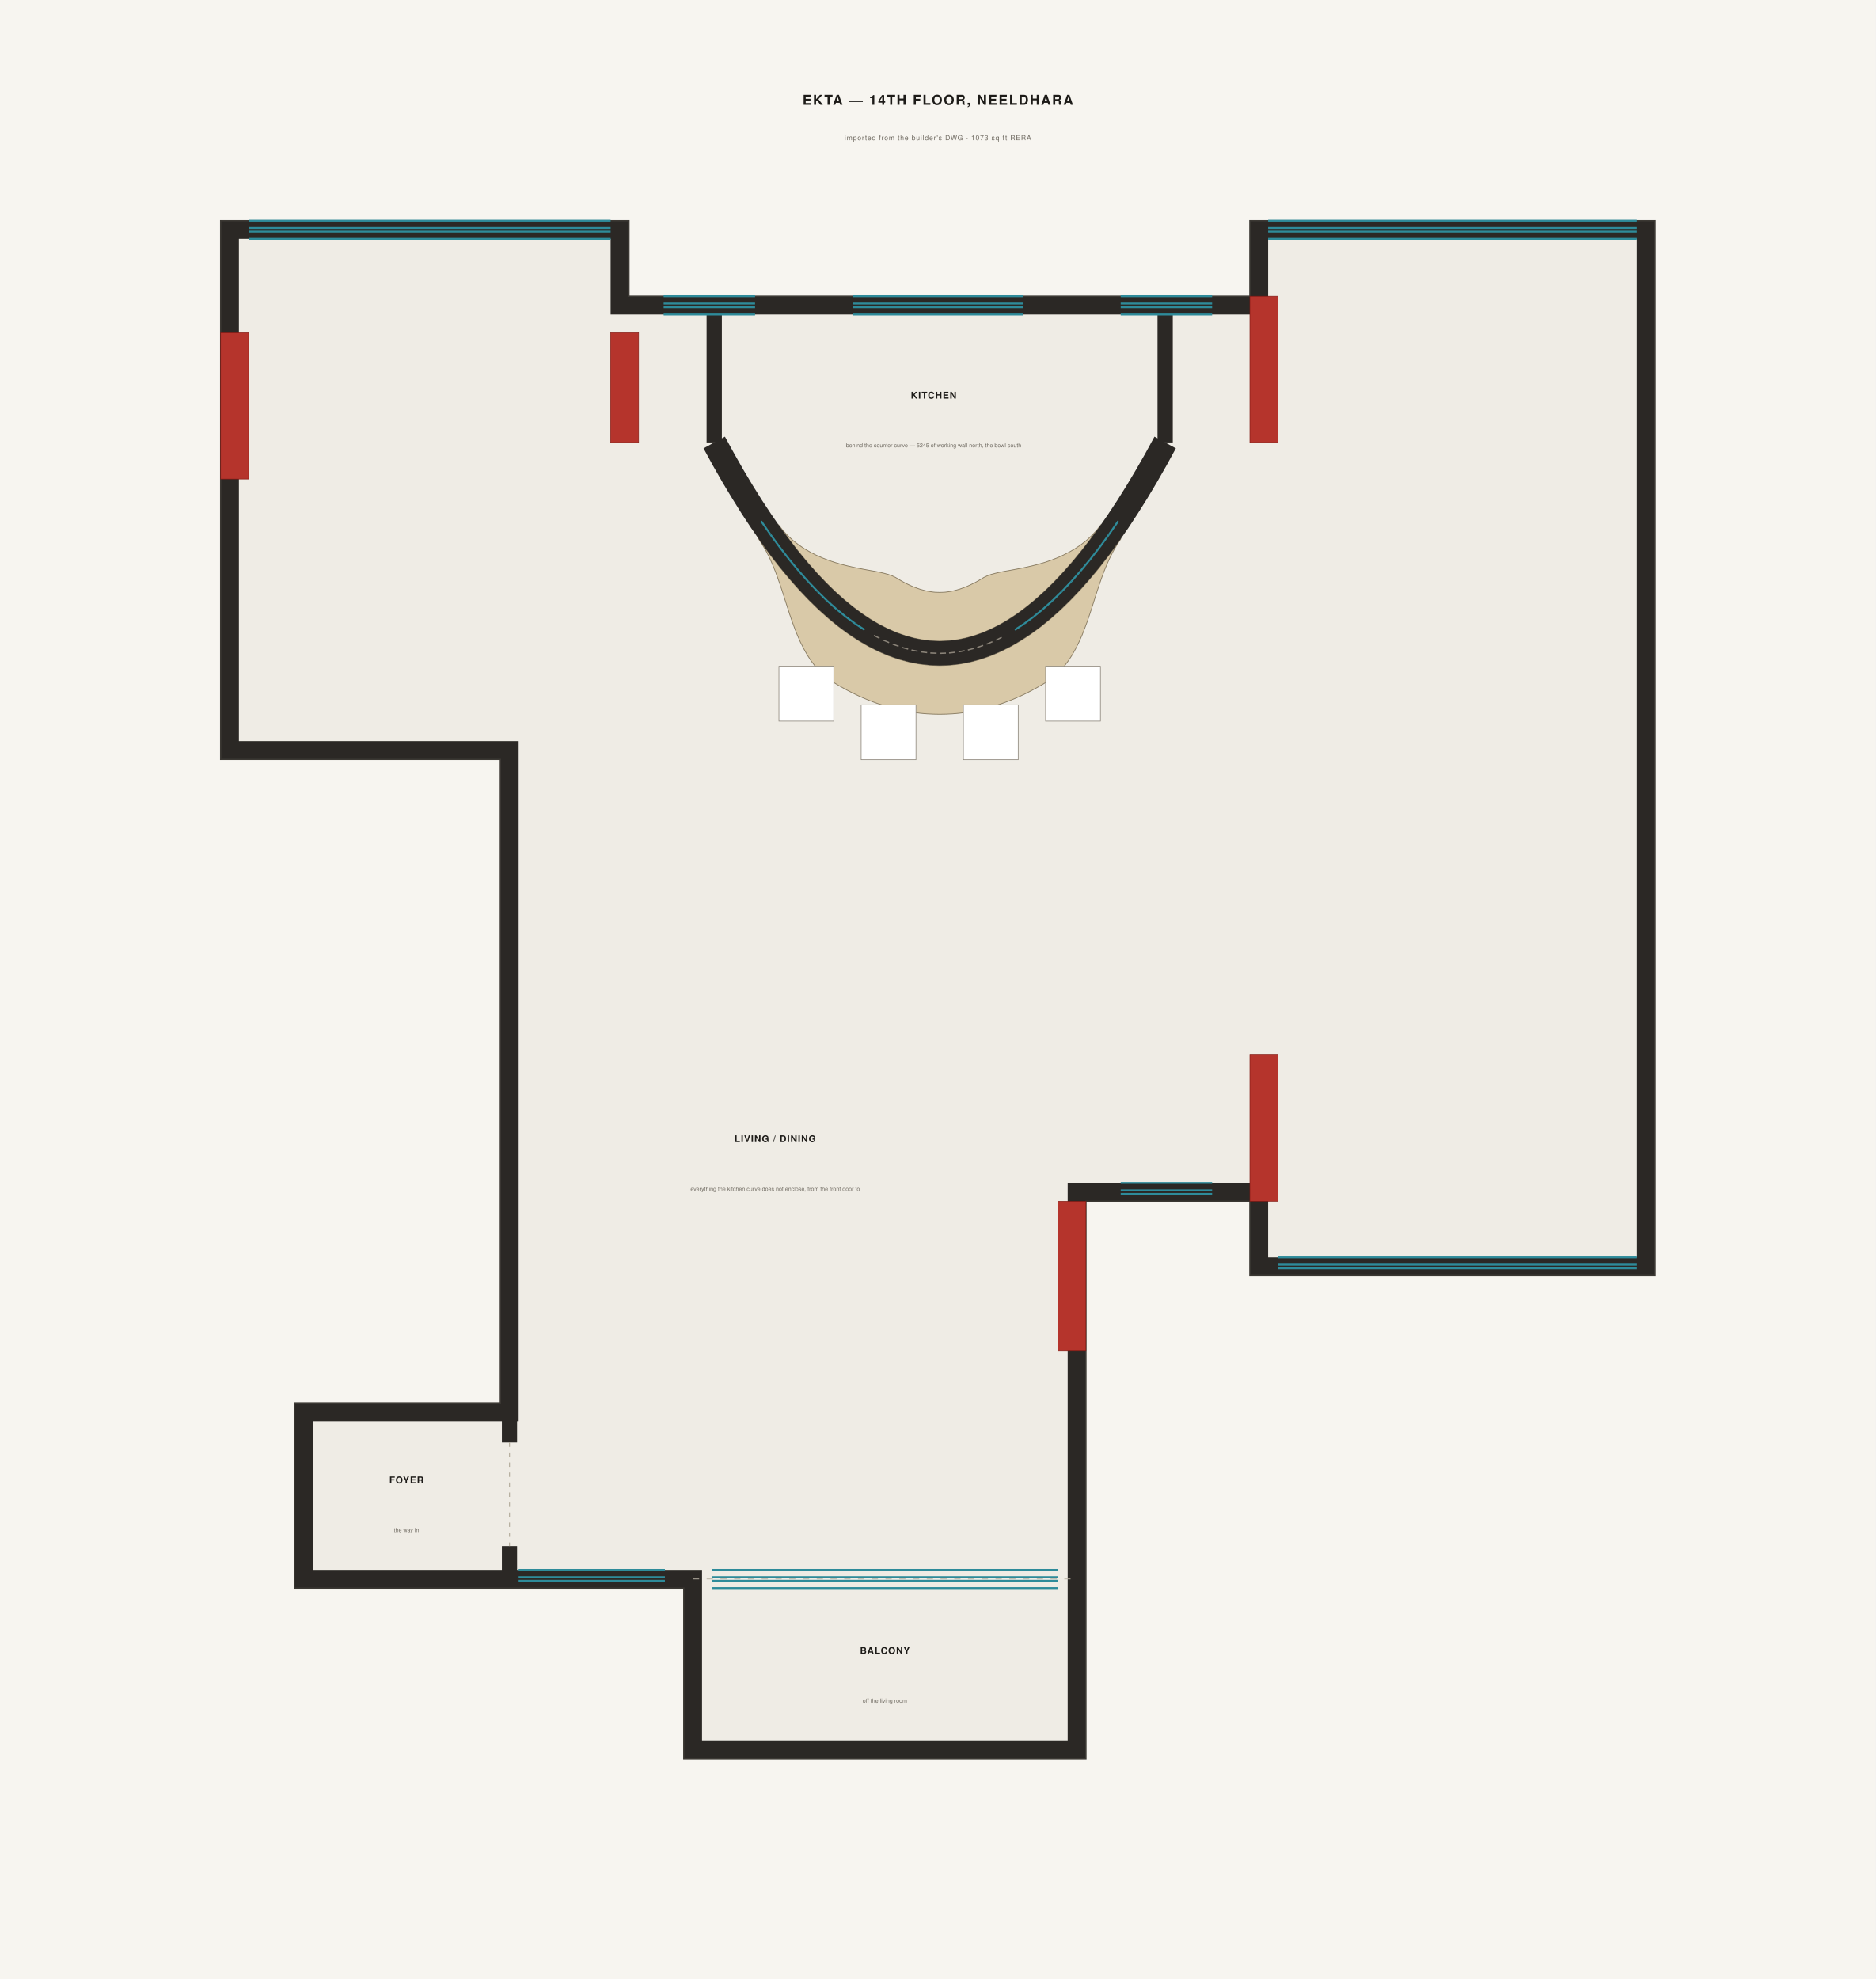
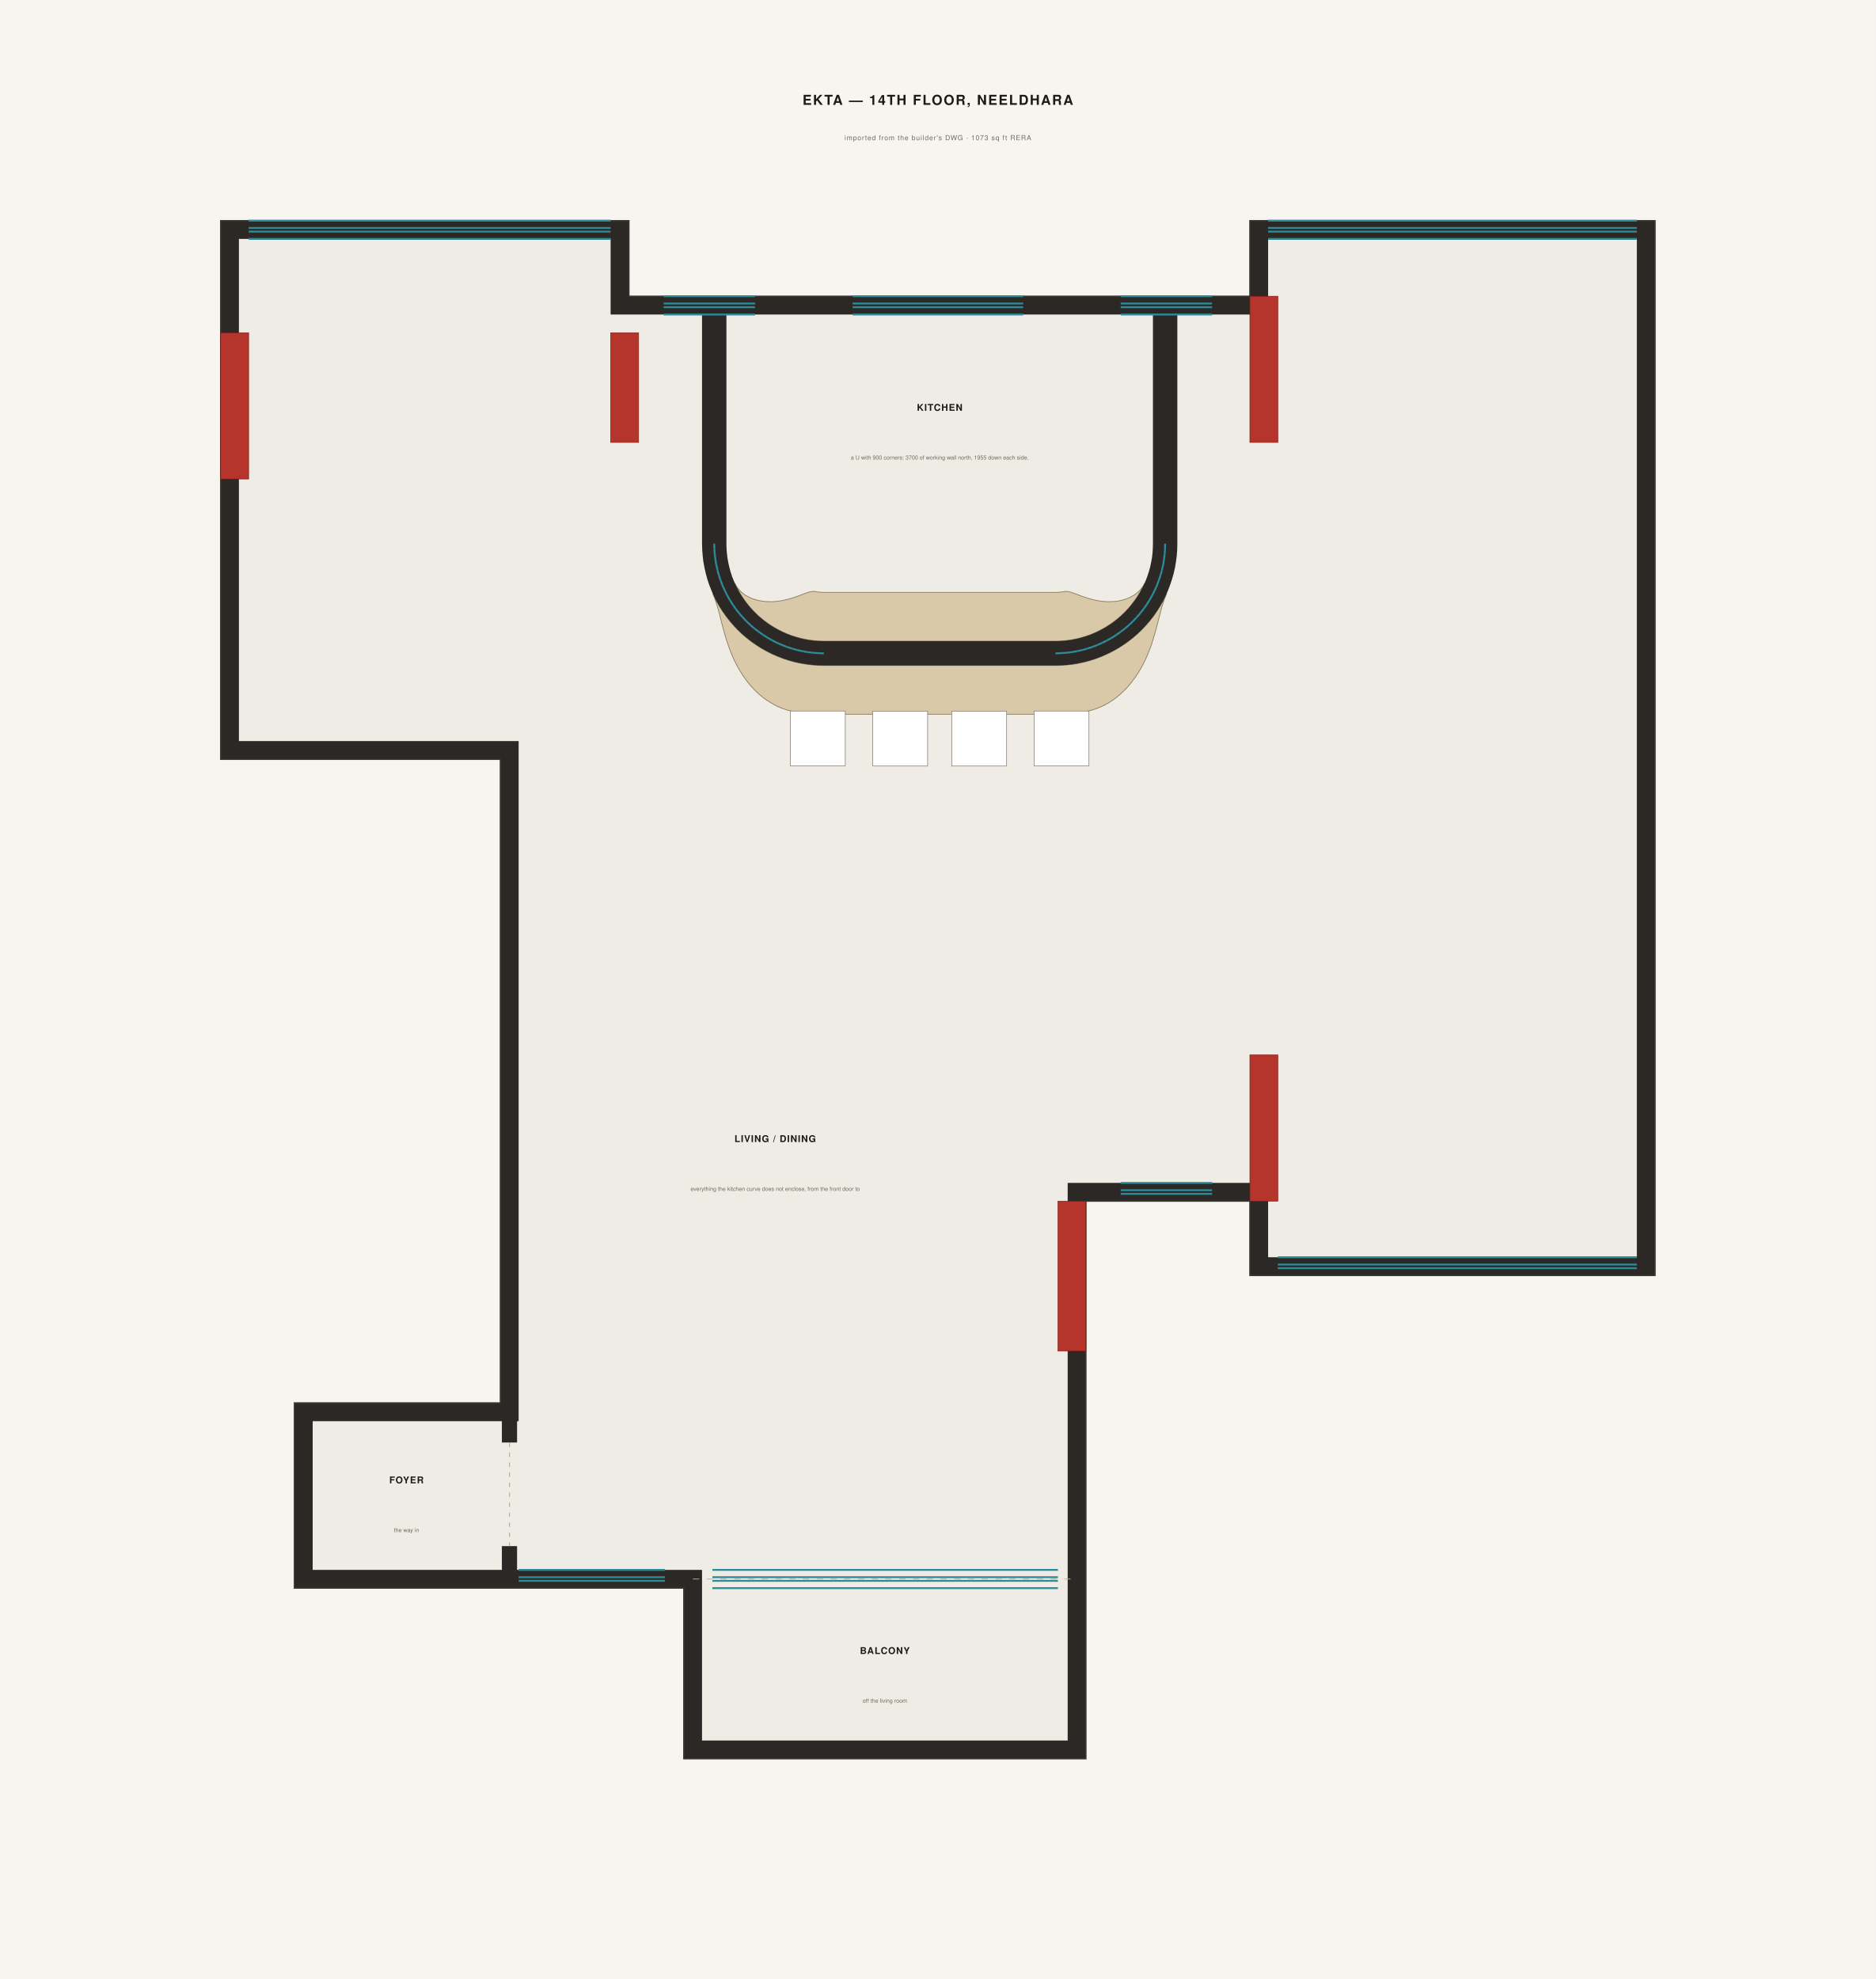
<svg xmlns="http://www.w3.org/2000/svg" width="3000" height="3165" viewBox="0 0 3000 3165">
  <rect x="0" y="0" width="3000" height="3165" fill="#f7f5f0" />
  <g id="L-floor">
    <polygon points="352.9,352.9 1005.9,352.9 1005.9,473.7 1999.0,473.7 1999.0,352.9 2647.1,352.9 2647.1,2039.9 1999.0,2039.9 1999.0,1921.0 1736.8,1921.0 1736.8,2812.8 1093.6,2812.8 1093.6,2539.9 470.8,2539.9 470.8,2243.6 800.2,2243.6 800.2,1214.4 352.9,1214.4" fill="#2b2825" stroke="#3b3833" stroke-width="2.0" />
    <polygon points="382.1,382.1 976.6,382.1 976.6,503.0 2028.2,503.0 2028.2,382.1 2617.9,382.1 2617.9,2010.7 2028.2,2010.7 2028.2,1891.8 1707.6,1891.8 1707.6,2539.9 1707.6,2783.6 1122.8,2783.6 1122.8,2539.9 1122.8,2510.7 500.1,2510.7 500.1,2272.9 829.5,2272.9 829.5,1185.2 382.1,1185.2" fill="#efece5" stroke="none" stroke-width="1.0" />
  </g>
  <g id="L-ref">
    <rect x="1999.0" y="473.7" width="44.8" height="233.9" fill="#b5342c" stroke="#7c1610" stroke-width="0.8" />
    <rect x="352.9" y="532.2" width="44.8" height="233.9" fill="#b5342c" stroke="#7c1610" stroke-width="0.8" />
    <rect x="976.6" y="532.2" width="44.8" height="175.4" fill="#b5342c" stroke="#7c1610" stroke-width="0.8" />
    <rect x="1999.0" y="1687.1" width="44.8" height="233.9" fill="#b5342c" stroke="#7c1610" stroke-width="0.8" />
    <rect x="1692.0" y="1921.0" width="44.8" height="239.8" fill="#b5342c" stroke="#7c1610" stroke-width="0.8" />
  </g>
  <g id="L-furniture">
-     <polygon points="1212.9,861.3 1219.9,871.1 1226.9,880.7 1233.9,890.0 1240.9,899.1 1247.9,907.9 1255.0,916.6 1262.0,924.9 1269.0,933.1 1276.1,941.0 1283.2,948.6 1290.2,956.1 1297.3,963.2 1304.4,970.2 1311.6,976.9 1318.7,983.3 1325.8,989.6 1333.0,995.6 1340.2,1001.3 1347.4,1006.8 1354.6,1012.1 1361.8,1017.1 1369.1,1021.8 1376.4,1026.4 1383.7,1030.6 1391.0,1034.7 1398.3,1038.4 1405.7,1042.0 1413.1,1045.3 1420.5,1048.3 1427.9,1051.1 1435.3,1053.6 1442.8,1055.8 1450.3,1057.8 1457.7,1059.5 1465.3,1061.0 1472.8,1062.2 1480.3,1063.1 1487.8,1063.8 1495.4,1064.2 1502.9,1064.4 1510.5,1064.2 1518.0,1063.8 1525.6,1063.1 1533.1,1062.2 1540.6,1061.0 1548.1,1059.5 1555.6,1057.8 1563.1,1055.8 1570.5,1053.6 1578.0,1051.1 1585.4,1048.3 1592.8,1045.3 1600.2,1042.0 1607.5,1038.4 1614.9,1034.7 1622.2,1030.6 1629.5,1026.4 1636.8,1021.8 1644.0,1017.1 1651.2,1012.1 1658.5,1006.8 1665.7,1001.3 1672.8,995.6 1680.0,989.6 1687.2,983.3 1694.3,976.9 1701.4,970.2 1708.5,963.2 1715.6,956.1 1722.7,948.6 1729.8,941.0 1736.8,933.1 1743.8,924.9 1750.9,916.6 1757.9,907.9 1764.9,899.1 1771.9,890.0 1779.0,880.7 1785.9,871.1 1792.9,861.3 1786.3,871.4 1780.4,881.7 1775.0,892.3 1770.1,903.2 1765.6,914.2 1761.5,925.4 1757.6,936.7 1753.9,948.1 1750.2,959.6 1746.6,971.0 1742.8,982.5 1739.0,993.8 1734.8,1005.0 1730.5,1016.0 1725.7,1026.8 1720.6,1037.1 1715.0,1047.1 1708.9,1056.5 1702.2,1065.4 1695.0,1073.6 1687.1,1081.0 1678.7,1087.4 1669.8,1093.1 1660.7,1098.4 1651.5,1103.5 1642.3,1108.3 1632.9,1112.8 1623.4,1117.0 1613.8,1120.9 1604.1,1124.5 1594.3,1127.8 1584.4,1130.8 1574.4,1133.5 1564.4,1135.8 1554.2,1137.8 1544.1,1139.4 1533.8,1140.7 1523.5,1141.6 1513.2,1142.1 1502.9,1142.3 1492.6,1142.1 1482.3,1141.6 1472.0,1140.7 1461.8,1139.4 1451.6,1137.8 1441.5,1135.8 1431.4,1133.5 1421.5,1130.8 1411.6,1127.8 1401.8,1124.5 1392.1,1120.9 1382.5,1117.0 1373.0,1112.8 1363.6,1108.3 1354.3,1103.5 1345.1,1098.4 1336.1,1093.1 1327.1,1087.4 1318.7,1081.0 1310.9,1073.6 1303.7,1065.4 1297.0,1056.5 1290.9,1047.1 1285.3,1037.1 1280.1,1026.8 1275.4,1016.0 1271.0,1005.0 1266.9,993.8 1263.0,982.5 1259.3,971.0 1255.6,959.6 1252.0,948.1 1248.2,936.7 1244.3,925.4 1240.2,914.2 1235.7,903.2 1230.9,892.3 1225.5,881.7 1219.5,871.4 1212.9,861.3" fill="#d9c9a8" stroke="#8a7d63" stroke-width="1.2" />
-     <polygon points="1244.8,838.9 1251.5,848.3 1258.2,857.5 1264.9,866.4 1271.6,875.1 1278.3,883.5 1285.0,891.7 1291.6,899.6 1298.3,907.3 1305.0,914.8 1311.6,922.0 1318.2,928.9 1324.8,935.6 1331.4,942.1 1338.0,948.3 1344.6,954.2 1351.1,959.9 1357.7,965.4 1364.2,970.6 1370.7,975.5 1377.2,980.3 1383.7,984.8 1390.1,989.0 1396.5,993.0 1402.9,996.8 1409.3,1000.3 1415.7,1003.6 1422.0,1006.6 1428.3,1009.4 1434.7,1012.0 1440.9,1014.3 1447.2,1016.4 1453.4,1018.3 1459.7,1020.0 1465.9,1021.4 1472.1,1022.6 1478.3,1023.6 1484.4,1024.4 1490.6,1024.9 1496.8,1025.3 1502.9,1025.4 1509.1,1025.3 1515.2,1024.9 1521.4,1024.4 1527.6,1023.6 1533.8,1022.6 1540.0,1021.4 1546.2,1020.0 1552.4,1018.3 1558.7,1016.4 1564.9,1014.3 1571.2,1012.0 1577.5,1009.4 1583.8,1006.6 1590.2,1003.6 1596.5,1000.3 1602.9,996.8 1609.3,993.0 1615.7,989.0 1622.2,984.8 1628.7,980.3 1635.1,975.5 1641.6,970.6 1648.2,965.4 1654.7,959.9 1661.3,954.2 1667.8,948.3 1674.4,942.1 1681.0,935.6 1687.6,928.9 1694.3,922.0 1700.9,914.8 1707.5,907.3 1714.2,899.6 1720.9,891.7 1727.5,883.5 1734.2,875.1 1740.9,866.4 1747.6,857.5 1754.3,848.3 1761.0,838.9 1754.0,848.0 1746.2,856.4 1737.9,864.1 1729.1,871.0 1719.8,877.3 1710.2,882.9 1700.4,887.9 1690.5,892.3 1680.4,896.2 1670.4,899.6 1660.4,902.5 1650.6,905.0 1641.0,907.2 1631.7,909.1 1622.7,910.8 1614.1,912.4 1606.1,913.8 1598.5,915.3 1591.4,917.0 1584.9,918.8 1579.1,920.9 1573.8,923.4 1569.0,926.2 1564.4,929.0 1559.9,931.5 1555.4,933.7 1551.1,935.8 1546.9,937.7 1542.8,939.3 1538.8,940.8 1534.9,942.2 1531.1,943.3 1527.4,944.3 1523.7,945.2 1520.1,945.9 1516.6,946.4 1513.1,946.9 1509.7,947.2 1506.3,947.3 1502.9,947.4 1499.5,947.3 1496.1,947.2 1492.7,946.9 1489.2,946.4 1485.7,945.9 1482.1,945.2 1478.5,944.3 1474.8,943.3 1471.0,942.2 1467.0,940.8 1463.0,939.3 1458.9,937.7 1454.7,935.8 1450.4,933.7 1446.0,931.5 1441.5,929.0 1436.8,926.2 1432.1,923.4 1426.8,920.9 1420.9,918.8 1414.4,917.0 1407.4,915.3 1399.8,913.8 1391.7,912.4 1383.1,910.8 1374.2,909.1 1364.9,907.2 1355.3,905.0 1345.4,902.5 1335.5,899.6 1325.4,896.2 1315.4,892.3 1305.4,887.9 1295.6,882.9 1286.0,877.3 1276.8,871.0 1268.0,864.1 1259.6,856.4 1251.9,848.0 1244.8,838.9" fill="#d9c9a8" stroke="#8a7d63" stroke-width="1.2" />
-     <rect x="1245.8" y="1065.5" width="87.7" height="87.7" fill="#ffffff" stroke="#8a8378" stroke-width="1.0" />
-     <rect x="1377.3" y="1127.2" width="87.7" height="87.7" fill="#ffffff" stroke="#8a8378" stroke-width="1.0" />
-     <rect x="1540.8" y="1127.2" width="87.7" height="87.7" fill="#ffffff" stroke="#8a8378" stroke-width="1.0" />
-     <rect x="1672.3" y="1065.5" width="87.7" height="87.7" fill="#ffffff" stroke="#8a8378" stroke-width="1.0" />
+     <polygon points="1139.7,948.7 1142.0,953.6 1144.4,958.4 1146.9,963.2 1149.5,967.8 1152.3,972.4 1155.2,977.0 1158.3,981.4 1161.4,985.8 1164.7,990.0 1168.0,994.2 1171.6,998.3 1175.2,1002.3 1178.9,1006.2 1182.7,1009.9 1186.6,1013.7 1190.7,1017.2 1194.8,1020.7 1199.0,1024.0 1203.3,1027.2 1207.7,1030.3 1212.2,1033.2 1216.7,1036.1 1221.4,1038.8 1226.1,1041.4 1230.9,1043.9 1235.7,1046.2 1240.6,1048.4 1245.6,1050.5 1250.6,1052.4 1255.7,1054.2 1260.8,1055.8 1266.0,1057.3 1271.2,1058.7 1276.4,1059.9 1281.7,1061.0 1287.0,1061.9 1292.3,1062.7 1297.7,1063.3 1303.0,1063.7 1308.3,1064.1 1313.4,1064.3 1318.6,1064.4 1323.6,1064.4 1328.6,1064.4 1333.5,1064.4 1338.4,1064.4 1343.2,1064.4 1348.0,1064.4 1352.9,1064.4 1357.7,1064.4 1362.6,1064.4 1367.4,1064.4 1372.2,1064.4 1377.1,1064.4 1381.9,1064.4 1386.8,1064.4 1391.6,1064.4 1396.4,1064.4 1401.3,1064.4 1406.1,1064.4 1411.0,1064.4 1415.8,1064.4 1420.6,1064.4 1425.5,1064.4 1430.3,1064.4 1435.2,1064.4 1440.0,1064.4 1444.8,1064.4 1449.7,1064.4 1454.5,1064.4 1459.4,1064.4 1464.2,1064.4 1469.0,1064.4 1473.9,1064.4 1478.7,1064.4 1483.6,1064.4 1488.4,1064.4 1493.2,1064.4 1498.1,1064.4 1502.9,1064.4 1507.8,1064.4 1512.6,1064.4 1517.4,1064.4 1522.3,1064.4 1527.1,1064.4 1532.0,1064.4 1536.8,1064.4 1541.7,1064.4 1546.5,1064.4 1551.3,1064.4 1556.2,1064.4 1561.0,1064.4 1565.8,1064.4 1570.7,1064.4 1575.5,1064.4 1580.4,1064.4 1585.2,1064.4 1590.1,1064.4 1594.9,1064.4 1599.7,1064.4 1604.6,1064.4 1609.4,1064.4 1614.2,1064.4 1619.1,1064.4 1623.9,1064.4 1628.8,1064.4 1633.6,1064.4 1638.5,1064.4 1643.3,1064.4 1648.1,1064.4 1653.0,1064.4 1657.8,1064.4 1662.7,1064.4 1667.5,1064.4 1672.3,1064.4 1677.3,1064.4 1682.3,1064.4 1687.3,1064.4 1692.4,1064.3 1697.6,1064.1 1702.9,1063.7 1708.2,1063.3 1713.5,1062.7 1718.9,1061.9 1724.2,1061.0 1729.4,1059.9 1734.7,1058.7 1739.9,1057.3 1745.0,1055.8 1750.1,1054.2 1755.2,1052.4 1760.2,1050.5 1765.2,1048.4 1770.1,1046.2 1775.0,1043.9 1779.8,1041.4 1784.4,1038.8 1789.1,1036.1 1793.6,1033.2 1798.1,1030.3 1802.5,1027.2 1806.8,1024.0 1811.1,1020.7 1815.2,1017.2 1819.2,1013.7 1823.1,1009.9 1827.0,1006.2 1830.7,1002.3 1834.3,998.3 1837.8,994.2 1841.2,990.0 1844.5,985.8 1847.6,981.4 1850.6,977.0 1853.5,972.4 1856.3,967.8 1859.0,963.2 1861.5,958.4 1863.9,953.6 1866.1,948.7 1864.1,953.7 1862.1,958.7 1860.4,963.9 1858.7,969.2 1857.2,974.7 1855.7,980.3 1854.2,986.0 1852.7,991.9 1851.1,997.9 1849.6,1004.0 1847.9,1010.2 1846.0,1016.6 1844.1,1023.0 1842.0,1029.6 1839.7,1036.1 1837.1,1042.7 1834.4,1049.4 1831.4,1055.9 1828.1,1062.5 1824.6,1069.0 1820.8,1075.4 1816.7,1081.7 1812.3,1087.8 1807.6,1093.8 1802.7,1099.5 1797.4,1105.0 1791.8,1110.2 1785.9,1115.1 1779.9,1119.6 1773.5,1123.7 1766.9,1127.5 1760.1,1130.7 1753.1,1133.5 1745.9,1135.8 1738.6,1137.6 1731.2,1138.9 1723.7,1139.9 1716.3,1140.9 1709.0,1141.5 1701.9,1142.0 1695.3,1142.2 1689.0,1142.3 1683.2,1142.3 1677.6,1142.3 1672.4,1142.3 1667.5,1142.3 1662.7,1142.3 1657.8,1142.3 1653.0,1142.3 1648.1,1142.3 1643.3,1142.3 1638.5,1142.3 1633.6,1142.3 1628.8,1142.3 1623.9,1142.3 1619.1,1142.3 1614.2,1142.3 1609.4,1142.3 1604.6,1142.3 1599.7,1142.3 1594.9,1142.3 1590.1,1142.3 1585.2,1142.3 1580.4,1142.3 1575.5,1142.3 1570.7,1142.3 1565.8,1142.3 1561.0,1142.3 1556.2,1142.3 1551.3,1142.3 1546.5,1142.3 1541.7,1142.3 1536.8,1142.3 1532.0,1142.3 1527.1,1142.3 1522.3,1142.3 1517.4,1142.3 1512.6,1142.3 1507.8,1142.3 1502.9,1142.3 1498.1,1142.3 1493.2,1142.3 1488.4,1142.3 1483.6,1142.3 1478.7,1142.3 1473.9,1142.3 1469.0,1142.3 1464.2,1142.3 1459.4,1142.3 1454.5,1142.3 1449.7,1142.3 1444.8,1142.3 1440.0,1142.3 1435.2,1142.3 1430.3,1142.3 1425.5,1142.3 1420.6,1142.3 1415.8,1142.3 1411.0,1142.3 1406.1,1142.3 1401.3,1142.3 1396.4,1142.3 1391.6,1142.3 1386.8,1142.3 1381.9,1142.3 1377.1,1142.3 1372.2,1142.3 1367.4,1142.3 1362.6,1142.3 1357.7,1142.3 1352.9,1142.3 1348.0,1142.3 1343.2,1142.3 1338.4,1142.3 1333.4,1142.3 1328.2,1142.3 1322.7,1142.3 1316.9,1142.3 1310.5,1142.2 1304.0,1142.0 1296.9,1141.5 1289.6,1140.9 1282.2,1139.9 1274.7,1138.9 1267.3,1137.6 1259.9,1135.8 1252.8,1133.5 1245.7,1130.7 1238.9,1127.5 1232.4,1123.7 1226.0,1119.6 1219.9,1115.1 1214.0,1110.2 1208.5,1105.0 1203.2,1099.5 1198.2,1093.8 1193.5,1087.8 1189.1,1081.7 1185.1,1075.4 1181.2,1069.0 1177.7,1062.5 1174.4,1055.9 1171.5,1049.4 1168.7,1042.7 1166.2,1036.1 1163.9,1029.6 1161.7,1023.0 1159.8,1016.6 1158.0,1010.2 1156.3,1004.0 1154.7,997.9 1153.2,991.9 1151.7,986.0 1150.2,980.3 1148.7,974.7 1147.1,969.2 1145.5,963.9 1143.7,958.7 1141.8,953.7 1139.7,948.7" fill="#d9c9a8" stroke="#8a7d63" stroke-width="1.2" />
+     <polygon points="1175.3,932.9 1177.1,936.8 1179.1,940.6 1181.1,944.4 1183.2,948.2 1185.4,951.8 1187.7,955.5 1190.2,959.0 1192.6,962.5 1195.3,965.9 1198.0,969.3 1200.8,972.5 1203.7,975.7 1206.7,978.8 1209.7,981.8 1212.8,984.8 1216.1,987.6 1219.4,990.4 1222.8,993.0 1226.2,995.6 1229.7,998.1 1233.3,1000.5 1237.0,1002.8 1240.7,1004.9 1244.4,1007.0 1248.3,1009.0 1252.1,1010.9 1256.1,1012.6 1260.0,1014.3 1264.0,1015.8 1268.1,1017.2 1272.2,1018.6 1276.3,1019.7 1280.5,1020.8 1284.7,1021.8 1288.9,1022.6 1293.1,1023.4 1297.4,1024.0 1301.7,1024.5 1306.0,1024.9 1310.4,1025.2 1314.9,1025.3 1319.4,1025.4 1324.1,1025.4 1328.8,1025.4 1333.5,1025.4 1338.4,1025.4 1343.2,1025.4 1348.0,1025.4 1352.9,1025.4 1357.7,1025.4 1362.6,1025.4 1367.4,1025.4 1372.2,1025.4 1377.1,1025.4 1381.9,1025.4 1386.8,1025.4 1391.6,1025.4 1396.4,1025.4 1401.3,1025.4 1406.1,1025.4 1411.0,1025.4 1415.8,1025.4 1420.6,1025.4 1425.5,1025.4 1430.3,1025.4 1435.2,1025.4 1440.0,1025.4 1444.8,1025.4 1449.7,1025.4 1454.5,1025.4 1459.4,1025.4 1464.2,1025.4 1469.0,1025.4 1473.9,1025.4 1478.7,1025.4 1483.6,1025.4 1488.4,1025.4 1493.2,1025.4 1498.1,1025.4 1502.9,1025.4 1507.8,1025.4 1512.6,1025.4 1517.4,1025.4 1522.3,1025.4 1527.1,1025.4 1532.0,1025.4 1536.8,1025.4 1541.7,1025.4 1546.5,1025.4 1551.3,1025.4 1556.2,1025.4 1561.0,1025.4 1565.8,1025.4 1570.7,1025.4 1575.5,1025.4 1580.4,1025.4 1585.2,1025.4 1590.1,1025.4 1594.9,1025.4 1599.7,1025.4 1604.6,1025.4 1609.4,1025.4 1614.2,1025.4 1619.1,1025.4 1623.9,1025.4 1628.8,1025.4 1633.6,1025.4 1638.5,1025.4 1643.3,1025.4 1648.1,1025.4 1653.0,1025.4 1657.8,1025.4 1662.7,1025.4 1667.5,1025.4 1672.3,1025.4 1677.1,1025.4 1681.8,1025.4 1686.4,1025.4 1691.0,1025.3 1695.5,1025.2 1699.8,1024.9 1704.2,1024.5 1708.4,1024.0 1712.7,1023.4 1716.9,1022.6 1721.1,1021.8 1725.3,1020.8 1729.5,1019.7 1733.6,1018.6 1737.7,1017.2 1741.8,1015.8 1745.8,1014.3 1749.8,1012.6 1753.7,1010.9 1757.6,1009.0 1761.4,1007.0 1765.2,1004.9 1768.9,1002.8 1772.5,1000.5 1776.1,998.1 1779.6,995.6 1783.1,993.0 1786.5,990.4 1789.8,987.6 1793.0,984.8 1796.1,981.8 1799.2,978.8 1802.2,975.7 1805.1,972.5 1807.9,969.3 1810.5,965.9 1813.2,962.5 1815.7,959.0 1818.1,955.5 1820.4,951.8 1822.7,948.2 1824.8,944.4 1826.8,940.6 1828.7,936.8 1830.5,932.9 1828.6,936.7 1826.1,940.3 1823.4,943.6 1820.3,946.8 1816.8,949.6 1813.1,952.2 1809.1,954.4 1805.0,956.4 1800.6,958.1 1796.1,959.5 1791.5,960.6 1786.8,961.4 1782.1,962.0 1777.3,962.2 1772.5,962.3 1767.8,962.1 1763.2,961.7 1758.5,961.1 1754.0,960.3 1749.6,959.4 1745.4,958.3 1741.3,957.2 1737.3,955.9 1733.5,954.7 1729.9,953.4 1726.5,952.1 1723.2,950.8 1720.1,949.7 1717.1,948.6 1714.4,947.7 1711.7,946.9 1709.3,946.3 1706.9,946.0 1704.6,945.8 1702.5,946.0 1700.4,946.4 1698.3,946.7 1696.1,947.0 1693.7,947.1 1691.2,947.3 1688.0,947.4 1684.7,947.4 1680.8,947.4 1676.7,947.4 1672.2,947.4 1667.5,947.4 1662.7,947.4 1657.8,947.4 1653.0,947.4 1648.1,947.4 1643.3,947.4 1638.5,947.4 1633.6,947.4 1628.8,947.4 1623.9,947.4 1619.1,947.4 1614.2,947.4 1609.4,947.4 1604.6,947.4 1599.7,947.4 1594.9,947.4 1590.1,947.4 1585.2,947.4 1580.4,947.4 1575.5,947.4 1570.7,947.4 1565.8,947.4 1561.0,947.4 1556.2,947.4 1551.3,947.4 1546.5,947.4 1541.7,947.4 1536.8,947.4 1532.0,947.4 1527.1,947.4 1522.3,947.4 1517.4,947.4 1512.6,947.4 1507.8,947.4 1502.9,947.4 1498.1,947.4 1493.2,947.4 1488.4,947.4 1483.6,947.4 1478.7,947.4 1473.9,947.4 1469.0,947.4 1464.2,947.4 1459.4,947.4 1454.5,947.4 1449.7,947.4 1444.8,947.4 1440.0,947.4 1435.2,947.4 1430.3,947.4 1425.5,947.4 1420.6,947.4 1415.8,947.4 1411.0,947.4 1406.1,947.4 1401.3,947.4 1396.4,947.4 1391.6,947.4 1386.8,947.4 1381.9,947.4 1377.1,947.4 1372.2,947.4 1367.4,947.4 1362.6,947.4 1357.7,947.4 1352.9,947.4 1348.0,947.4 1343.2,947.4 1338.4,947.4 1333.6,947.4 1329.1,947.4 1325.0,947.4 1321.1,947.4 1317.8,947.4 1314.6,947.3 1312.1,947.1 1309.8,947.0 1307.6,946.7 1305.5,946.4 1303.3,946.0 1301.2,945.8 1298.9,946.0 1296.6,946.3 1294.1,946.9 1291.5,947.7 1288.7,948.6 1285.7,949.7 1282.7,950.8 1279.3,952.1 1276.0,953.4 1272.3,954.7 1268.6,955.9 1264.6,957.2 1260.5,958.3 1256.2,959.4 1251.8,960.3 1247.3,961.1 1242.7,961.7 1238.0,962.1 1233.3,962.3 1228.6,962.2 1223.8,962.0 1219.1,961.4 1214.4,960.6 1209.7,959.5 1205.3,958.1 1200.9,956.4 1196.7,954.4 1192.7,952.2 1189.0,949.6 1185.6,946.8 1182.5,943.6 1179.7,940.3 1177.3,936.7 1175.3,932.9" fill="#d9c9a8" stroke="#8a7d63" stroke-width="1.2" />
+     <rect x="1264.2" y="1137.2" width="87.7" height="87.7" fill="#ffffff" stroke="#8a8378" stroke-width="1.0" />
+     <rect x="1395.9" y="1137.4" width="87.7" height="87.7" fill="#ffffff" stroke="#8a8378" stroke-width="1.0" />
+     <rect x="1522.2" y="1137.4" width="87.7" height="87.7" fill="#ffffff" stroke="#8a8378" stroke-width="1.0" />
+     <rect x="1653.9" y="1137.2" width="87.7" height="87.7" fill="#ffffff" stroke="#8a8378" stroke-width="1.0" />
  </g>
  <g id="L-floor-walls">
-     <polygon points="1125.2,717.0 1140.3,744.7 1155.5,771.3 1170.8,796.8 1186.0,821.2 1201.3,844.4 1216.6,866.5 1231.9,887.4 1247.3,907.2 1262.7,925.8 1278.2,943.3 1293.7,959.6 1309.3,974.8 1325.0,988.8 1340.7,1001.7 1356.5,1013.4 1372.4,1023.9 1388.4,1033.3 1404.5,1041.4 1420.7,1048.4 1437.0,1054.1 1453.4,1058.6 1469.9,1061.8 1486.4,1063.7 1502.9,1064.4 1519.5,1063.7 1536.0,1061.8 1552.4,1058.6 1568.8,1054.1 1585.1,1048.4 1601.3,1041.4 1617.4,1033.3 1633.4,1023.9 1649.3,1013.4 1665.2,1001.7 1680.9,988.8 1696.5,974.8 1712.1,959.6 1727.6,943.3 1743.1,925.8 1758.5,907.2 1773.9,887.4 1789.2,866.5 1804.6,844.4 1819.8,821.2 1835.1,796.8 1850.3,771.3 1865.5,744.7 1880.6,717.0 1846.4,698.3 1831.5,725.7 1816.6,751.7 1801.8,776.5 1787.0,800.2 1772.2,822.6 1757.5,843.9 1742.8,863.9 1728.1,882.8 1713.5,900.5 1698.9,916.9 1684.4,932.2 1669.9,946.3 1655.5,959.2 1641.2,970.9 1627.0,981.5 1612.8,990.9 1598.8,999.1 1584.8,1006.1 1571.0,1012.1 1557.2,1016.9 1543.6,1020.6 1530.0,1023.3 1516.4,1024.8 1502.9,1025.4 1489.4,1024.8 1475.9,1023.3 1462.3,1020.6 1448.6,1016.9 1434.9,1012.1 1421.0,1006.1 1407.1,999.1 1393.0,990.9 1378.9,981.5 1364.7,970.9 1350.3,959.2 1335.9,946.3 1321.5,932.2 1306.9,916.9 1292.4,900.5 1277.7,882.8 1263.1,863.9 1248.3,843.9 1233.6,822.6 1218.8,800.2 1204.0,776.5 1189.2,751.7 1174.4,725.7 1159.4,698.3" fill="#2b2825" stroke="none" stroke-width="1.0" />
-     <line x1="1217.4" y1="833.5" x2="1232.5" y2="855.2" stroke="#2e8b9a" stroke-width="3.0" />
-     <line x1="1232.5" y1="855.2" x2="1247.5" y2="875.7" stroke="#2e8b9a" stroke-width="3.0" />
-     <line x1="1247.5" y1="875.7" x2="1262.5" y2="895.0" stroke="#2e8b9a" stroke-width="3.0" />
-     <line x1="1262.5" y1="895.0" x2="1277.5" y2="913.1" stroke="#2e8b9a" stroke-width="3.0" />
-     <line x1="1277.5" y1="913.1" x2="1292.6" y2="930.1" stroke="#2e8b9a" stroke-width="3.0" />
-     <line x1="1292.6" y1="930.1" x2="1307.6" y2="945.9" stroke="#2e8b9a" stroke-width="3.0" />
-     <line x1="1307.6" y1="945.9" x2="1322.6" y2="960.6" stroke="#2e8b9a" stroke-width="3.0" />
-     <line x1="1322.6" y1="960.6" x2="1337.6" y2="974.0" stroke="#2e8b9a" stroke-width="3.0" />
-     <line x1="1337.6" y1="974.0" x2="1352.7" y2="986.3" stroke="#2e8b9a" stroke-width="3.0" />
-     <line x1="1352.7" y1="986.3" x2="1367.7" y2="997.4" stroke="#2e8b9a" stroke-width="3.0" />
-     <line x1="1367.7" y1="997.4" x2="1382.7" y2="1007.4" stroke="#2e8b9a" stroke-width="3.0" />
-     <line x1="1397.7" y1="1016.2" x2="1412.8" y2="1023.8" stroke="#8a8378" stroke-width="2.0" stroke-dasharray="10 8" />
-     <line x1="1412.8" y1="1023.8" x2="1427.8" y2="1030.2" stroke="#8a8378" stroke-width="2.0" stroke-dasharray="10 8" />
-     <line x1="1427.8" y1="1030.2" x2="1442.8" y2="1035.5" stroke="#8a8378" stroke-width="2.0" stroke-dasharray="10 8" />
-     <line x1="1442.8" y1="1035.5" x2="1457.8" y2="1039.6" stroke="#8a8378" stroke-width="2.0" stroke-dasharray="10 8" />
-     <line x1="1457.8" y1="1039.6" x2="1472.9" y2="1042.5" stroke="#8a8378" stroke-width="2.0" stroke-dasharray="10 8" />
-     <line x1="1472.9" y1="1042.5" x2="1487.9" y2="1044.3" stroke="#8a8378" stroke-width="2.0" stroke-dasharray="10 8" />
-     <line x1="1487.9" y1="1044.3" x2="1502.9" y2="1044.9" stroke="#8a8378" stroke-width="2.0" stroke-dasharray="10 8" />
-     <line x1="1502.9" y1="1044.9" x2="1517.9" y2="1044.3" stroke="#8a8378" stroke-width="2.0" stroke-dasharray="10 8" />
-     <line x1="1517.9" y1="1044.3" x2="1533.0" y2="1042.5" stroke="#8a8378" stroke-width="2.0" stroke-dasharray="10 8" />
-     <line x1="1533.0" y1="1042.5" x2="1548.0" y2="1039.6" stroke="#8a8378" stroke-width="2.0" stroke-dasharray="10 8" />
-     <line x1="1548.0" y1="1039.6" x2="1563.0" y2="1035.5" stroke="#8a8378" stroke-width="2.0" stroke-dasharray="10 8" />
-     <line x1="1563.0" y1="1035.5" x2="1578.0" y2="1030.2" stroke="#8a8378" stroke-width="2.0" stroke-dasharray="10 8" />
-     <line x1="1578.0" y1="1030.2" x2="1593.1" y2="1023.8" stroke="#8a8378" stroke-width="2.0" stroke-dasharray="10 8" />
-     <line x1="1593.1" y1="1023.8" x2="1608.1" y2="1016.2" stroke="#8a8378" stroke-width="2.0" stroke-dasharray="10 8" />
-     <line x1="1623.1" y1="1007.4" x2="1638.2" y2="997.4" stroke="#2e8b9a" stroke-width="3.0" />
-     <line x1="1638.2" y1="997.4" x2="1653.2" y2="986.3" stroke="#2e8b9a" stroke-width="3.0" />
-     <line x1="1653.2" y1="986.3" x2="1668.2" y2="974.0" stroke="#2e8b9a" stroke-width="3.0" />
-     <line x1="1668.2" y1="974.0" x2="1683.2" y2="960.6" stroke="#2e8b9a" stroke-width="3.0" />
-     <line x1="1683.2" y1="960.6" x2="1698.3" y2="945.9" stroke="#2e8b9a" stroke-width="3.0" />
-     <line x1="1698.3" y1="945.9" x2="1713.3" y2="930.1" stroke="#2e8b9a" stroke-width="3.0" />
-     <line x1="1713.3" y1="930.1" x2="1728.3" y2="913.1" stroke="#2e8b9a" stroke-width="3.0" />
-     <line x1="1728.3" y1="913.1" x2="1743.3" y2="895.0" stroke="#2e8b9a" stroke-width="3.0" />
-     <line x1="1743.3" y1="895.0" x2="1758.4" y2="875.7" stroke="#2e8b9a" stroke-width="3.0" />
-     <line x1="1758.4" y1="875.7" x2="1773.4" y2="855.2" stroke="#2e8b9a" stroke-width="3.0" />
-     <line x1="1773.4" y1="855.2" x2="1788.4" y2="833.5" stroke="#2e8b9a" stroke-width="3.0" />
-     <polygon points="1130.1,488.4 1130.1,707.6 1154.5,707.6 1154.5,488.4" fill="#2b2825" stroke="none" stroke-width="1.0" />
-     <polygon points="1851.3,488.4 1851.3,707.6 1875.7,707.6 1875.7,488.4" fill="#2b2825" stroke="none" stroke-width="1.0" />
+     <polygon points="1122.8,488.4 1122.8,869.4 1123.1,879.0 1123.8,888.5 1124.9,898.0 1126.6,907.5 1128.7,916.8 1131.2,926.0 1134.2,935.1 1137.7,944.0 1141.5,952.8 1145.8,961.3 1150.6,969.6 1155.7,977.7 1161.2,985.5 1167.1,993.1 1173.3,1000.3 1179.9,1007.3 1186.8,1013.9 1194.1,1020.1 1201.6,1026.0 1209.5,1031.5 1217.5,1036.6 1225.9,1041.3 1234.4,1045.6 1243.2,1049.5 1252.1,1053.0 1261.2,1056.0 1270.4,1058.5 1279.7,1060.6 1289.1,1062.2 1298.7,1063.4 1308.2,1064.1 1317.7,1064.4 1688.1,1064.4 1697.7,1064.1 1707.2,1063.4 1716.7,1062.2 1726.1,1060.6 1735.5,1058.5 1744.7,1056.0 1753.8,1053.0 1762.7,1049.5 1771.4,1045.6 1780.0,1041.3 1788.3,1036.6 1796.4,1031.5 1804.2,1026.0 1811.8,1020.1 1819.0,1013.9 1825.9,1007.3 1832.5,1000.3 1838.8,993.1 1844.7,985.5 1850.2,977.7 1855.3,969.6 1860.0,961.3 1864.3,952.8 1868.2,944.0 1871.6,935.1 1874.6,926.0 1877.2,916.8 1879.3,907.5 1880.9,898.0 1882.1,888.5 1882.8,879.0 1883.0,869.4 1883.0,488.4 1844.0,488.4 1844.0,869.4 1843.8,877.1 1843.3,884.7 1842.4,892.3 1841.0,899.8 1839.4,907.3 1837.3,914.7 1834.9,922.0 1832.2,929.1 1829.1,936.1 1825.6,943.0 1821.9,949.6 1817.8,956.1 1813.3,962.3 1808.6,968.4 1803.7,974.1 1798.4,979.7 1792.8,985.0 1787.0,990.0 1781.0,994.7 1774.7,999.1 1768.3,1003.2 1761.6,1006.9 1754.8,1010.4 1747.8,1013.5 1740.6,1016.3 1733.4,1018.6 1726.0,1020.7 1718.5,1022.4 1711.0,1023.7 1703.4,1024.6 1695.8,1025.2 1688.1,1025.4 1317.8,1025.4 1310.1,1025.2 1302.5,1024.6 1294.9,1023.7 1287.3,1022.4 1279.9,1020.7 1272.5,1018.6 1265.2,1016.3 1258.1,1013.5 1251.1,1010.4 1244.2,1006.9 1237.6,1003.2 1231.1,999.1 1224.9,994.7 1218.8,990.0 1213.0,985.0 1207.5,979.7 1202.2,974.1 1197.2,968.4 1192.5,962.3 1188.1,956.1 1184.0,949.6 1180.2,943.0 1176.8,936.1 1173.7,929.1 1170.9,922.0 1168.5,914.7 1166.5,907.3 1164.8,899.8 1163.5,892.3 1162.6,884.7 1162.0,877.1 1161.8,869.4 1161.8,488.4" fill="#2b2825" stroke="none" stroke-width="1.0" />
+     <line x1="1142.3" y1="869.4" x2="1142.5" y2="878.0" stroke="#2e8b9a" stroke-width="3.0" />
+     <line x1="1142.5" y1="878.0" x2="1143.2" y2="886.6" stroke="#2e8b9a" stroke-width="3.0" />
+     <line x1="1143.2" y1="886.6" x2="1144.2" y2="895.2" stroke="#2e8b9a" stroke-width="3.0" />
+     <line x1="1144.2" y1="895.2" x2="1145.7" y2="903.7" stroke="#2e8b9a" stroke-width="3.0" />
+     <line x1="1145.7" y1="903.7" x2="1147.6" y2="912.1" stroke="#2e8b9a" stroke-width="3.0" />
+     <line x1="1147.6" y1="912.1" x2="1149.9" y2="920.4" stroke="#2e8b9a" stroke-width="3.0" />
+     <line x1="1149.9" y1="920.4" x2="1152.6" y2="928.5" stroke="#2e8b9a" stroke-width="3.0" />
+     <line x1="1152.6" y1="928.5" x2="1155.7" y2="936.6" stroke="#2e8b9a" stroke-width="3.0" />
+     <line x1="1155.7" y1="936.6" x2="1159.2" y2="944.4" stroke="#2e8b9a" stroke-width="3.0" />
+     <line x1="1159.2" y1="944.4" x2="1163.0" y2="952.1" stroke="#2e8b9a" stroke-width="3.0" />
+     <line x1="1163.0" y1="952.1" x2="1167.3" y2="959.6" stroke="#2e8b9a" stroke-width="3.0" />
+     <line x1="1167.3" y1="959.6" x2="1171.9" y2="966.9" stroke="#2e8b9a" stroke-width="3.0" />
+     <line x1="1171.9" y1="966.9" x2="1176.8" y2="973.9" stroke="#2e8b9a" stroke-width="3.0" />
+     <line x1="1176.8" y1="973.9" x2="1182.1" y2="980.7" stroke="#2e8b9a" stroke-width="3.0" />
+     <line x1="1182.1" y1="980.7" x2="1187.8" y2="987.2" stroke="#2e8b9a" stroke-width="3.0" />
+     <line x1="1187.8" y1="987.2" x2="1193.7" y2="993.5" stroke="#2e8b9a" stroke-width="3.0" />
+     <line x1="1193.7" y1="993.5" x2="1199.9" y2="999.4" stroke="#2e8b9a" stroke-width="3.0" />
+     <line x1="1199.9" y1="999.4" x2="1206.4" y2="1005.0" stroke="#2e8b9a" stroke-width="3.0" />
+     <line x1="1206.4" y1="1005.0" x2="1213.3" y2="1010.3" stroke="#2e8b9a" stroke-width="3.0" />
+     <line x1="1213.3" y1="1010.3" x2="1220.3" y2="1015.3" stroke="#2e8b9a" stroke-width="3.0" />
+     <line x1="1220.3" y1="1015.3" x2="1227.6" y2="1019.9" stroke="#2e8b9a" stroke-width="3.0" />
+     <line x1="1227.6" y1="1019.9" x2="1235.0" y2="1024.1" stroke="#2e8b9a" stroke-width="3.0" />
+     <line x1="1235.0" y1="1024.1" x2="1242.7" y2="1028.0" stroke="#2e8b9a" stroke-width="3.0" />
+     <line x1="1242.7" y1="1028.0" x2="1250.6" y2="1031.5" stroke="#2e8b9a" stroke-width="3.0" />
+     <line x1="1250.6" y1="1031.5" x2="1258.6" y2="1034.6" stroke="#2e8b9a" stroke-width="3.0" />
+     <line x1="1258.6" y1="1034.6" x2="1266.8" y2="1037.3" stroke="#2e8b9a" stroke-width="3.0" />
+     <line x1="1266.8" y1="1037.3" x2="1275.1" y2="1039.6" stroke="#2e8b9a" stroke-width="3.0" />
+     <line x1="1275.1" y1="1039.6" x2="1283.5" y2="1041.5" stroke="#2e8b9a" stroke-width="3.0" />
+     <line x1="1283.5" y1="1041.5" x2="1292.0" y2="1043.0" stroke="#2e8b9a" stroke-width="3.0" />
+     <line x1="1292.0" y1="1043.0" x2="1300.6" y2="1044.0" stroke="#2e8b9a" stroke-width="3.0" />
+     <line x1="1300.6" y1="1044.0" x2="1309.1" y2="1044.6" stroke="#2e8b9a" stroke-width="3.0" />
+     <line x1="1309.1" y1="1044.6" x2="1317.7" y2="1044.9" stroke="#2e8b9a" stroke-width="3.0" />
+     <line x1="1688.1" y1="1044.9" x2="1696.7" y2="1044.6" stroke="#2e8b9a" stroke-width="3.0" />
+     <line x1="1696.7" y1="1044.6" x2="1705.3" y2="1044.0" stroke="#2e8b9a" stroke-width="3.0" />
+     <line x1="1705.3" y1="1044.0" x2="1713.8" y2="1043.0" stroke="#2e8b9a" stroke-width="3.0" />
+     <line x1="1713.8" y1="1043.0" x2="1722.3" y2="1041.5" stroke="#2e8b9a" stroke-width="3.0" />
+     <line x1="1722.3" y1="1041.5" x2="1730.7" y2="1039.6" stroke="#2e8b9a" stroke-width="3.0" />
+     <line x1="1730.7" y1="1039.6" x2="1739.0" y2="1037.3" stroke="#2e8b9a" stroke-width="3.0" />
+     <line x1="1739.0" y1="1037.3" x2="1747.2" y2="1034.6" stroke="#2e8b9a" stroke-width="3.0" />
+     <line x1="1747.2" y1="1034.6" x2="1755.2" y2="1031.5" stroke="#2e8b9a" stroke-width="3.0" />
+     <line x1="1755.2" y1="1031.5" x2="1763.1" y2="1028.0" stroke="#2e8b9a" stroke-width="3.0" />
+     <line x1="1763.1" y1="1028.0" x2="1770.8" y2="1024.1" stroke="#2e8b9a" stroke-width="3.0" />
+     <line x1="1770.8" y1="1024.1" x2="1778.3" y2="1019.9" stroke="#2e8b9a" stroke-width="3.0" />
+     <line x1="1778.3" y1="1019.9" x2="1785.6" y2="1015.3" stroke="#2e8b9a" stroke-width="3.0" />
+     <line x1="1785.6" y1="1015.3" x2="1792.6" y2="1010.3" stroke="#2e8b9a" stroke-width="3.0" />
+     <line x1="1792.6" y1="1010.3" x2="1799.4" y2="1005.0" stroke="#2e8b9a" stroke-width="3.0" />
+     <line x1="1799.4" y1="1005.0" x2="1805.9" y2="999.4" stroke="#2e8b9a" stroke-width="3.0" />
+     <line x1="1805.9" y1="999.4" x2="1812.1" y2="993.5" stroke="#2e8b9a" stroke-width="3.0" />
+     <line x1="1812.1" y1="993.5" x2="1818.1" y2="987.2" stroke="#2e8b9a" stroke-width="3.0" />
+     <line x1="1818.1" y1="987.2" x2="1823.7" y2="980.7" stroke="#2e8b9a" stroke-width="3.0" />
+     <line x1="1823.7" y1="980.7" x2="1829.0" y2="973.9" stroke="#2e8b9a" stroke-width="3.0" />
+     <line x1="1829.0" y1="973.9" x2="1834.0" y2="966.9" stroke="#2e8b9a" stroke-width="3.0" />
+     <line x1="1834.0" y1="966.9" x2="1838.6" y2="959.6" stroke="#2e8b9a" stroke-width="3.0" />
+     <line x1="1838.6" y1="959.6" x2="1842.8" y2="952.1" stroke="#2e8b9a" stroke-width="3.0" />
+     <line x1="1842.8" y1="952.1" x2="1846.7" y2="944.4" stroke="#2e8b9a" stroke-width="3.0" />
+     <line x1="1846.7" y1="944.4" x2="1850.2" y2="936.6" stroke="#2e8b9a" stroke-width="3.0" />
+     <line x1="1850.2" y1="936.6" x2="1853.3" y2="928.5" stroke="#2e8b9a" stroke-width="3.0" />
+     <line x1="1853.3" y1="928.5" x2="1856.0" y2="920.4" stroke="#2e8b9a" stroke-width="3.0" />
+     <line x1="1856.0" y1="920.4" x2="1858.3" y2="912.1" stroke="#2e8b9a" stroke-width="3.0" />
+     <line x1="1858.3" y1="912.1" x2="1860.2" y2="903.7" stroke="#2e8b9a" stroke-width="3.0" />
+     <line x1="1860.2" y1="903.7" x2="1861.6" y2="895.2" stroke="#2e8b9a" stroke-width="3.0" />
+     <line x1="1861.6" y1="895.2" x2="1862.7" y2="886.6" stroke="#2e8b9a" stroke-width="3.0" />
+     <line x1="1862.7" y1="886.6" x2="1863.3" y2="878.0" stroke="#2e8b9a" stroke-width="3.0" />
+     <line x1="1863.3" y1="878.0" x2="1863.5" y2="869.4" stroke="#2e8b9a" stroke-width="3.0" />
    <polygon points="802.7,2258.2 802.7,2307.0 827.0,2307.0 827.0,2258.2" fill="#2b2825" stroke="none" stroke-width="1.0" />
    <polygon points="802.7,2472.7 802.7,2525.3 827.0,2525.3 827.0,2472.7" fill="#2b2825" stroke="none" stroke-width="1.0" />
    <line x1="814.9" y1="2307.0" x2="814.9" y2="2472.7" stroke="#b0a897" stroke-width="1.4" stroke-dasharray="7 9" />
    <line x1="1108.2" y1="2525.3" x2="1722.2" y2="2525.3" stroke="#b9b2a4" stroke-width="1.2" stroke-dasharray="10 12" />
    <line x1="397.7" y1="352.9" x2="976.6" y2="352.9" stroke="#2e8b9a" stroke-width="3.0" />
    <line x1="2028.2" y1="352.9" x2="2617.9" y2="352.9" stroke="#2e8b9a" stroke-width="3.0" />
    <line x1="397.7" y1="364.6" x2="976.6" y2="364.6" stroke="#2e8b9a" stroke-width="3.0" />
    <line x1="2028.2" y1="364.6" x2="2617.9" y2="364.6" stroke="#2e8b9a" stroke-width="3.0" />
    <line x1="397.7" y1="370.4" x2="976.6" y2="370.4" stroke="#2e8b9a" stroke-width="3.0" />
    <line x1="2028.2" y1="370.4" x2="2617.9" y2="370.4" stroke="#2e8b9a" stroke-width="3.0" />
    <line x1="397.7" y1="382.1" x2="976.6" y2="382.1" stroke="#2e8b9a" stroke-width="3.0" />
    <line x1="2028.2" y1="382.1" x2="2617.9" y2="382.1" stroke="#2e8b9a" stroke-width="3.0" />
    <line x1="1061.4" y1="473.7" x2="1207.6" y2="473.7" stroke="#2e8b9a" stroke-width="3.0" />
    <line x1="1363.6" y1="473.7" x2="1636.4" y2="473.7" stroke="#2e8b9a" stroke-width="3.0" />
    <line x1="1792.4" y1="473.7" x2="1938.6" y2="473.7" stroke="#2e8b9a" stroke-width="3.0" />
    <line x1="1061.4" y1="485.4" x2="1207.6" y2="485.4" stroke="#2e8b9a" stroke-width="3.0" />
    <line x1="1363.6" y1="485.4" x2="1636.4" y2="485.4" stroke="#2e8b9a" stroke-width="3.0" />
    <line x1="1792.4" y1="485.4" x2="1938.6" y2="485.4" stroke="#2e8b9a" stroke-width="3.0" />
    <line x1="1061.4" y1="491.3" x2="1207.6" y2="491.3" stroke="#2e8b9a" stroke-width="3.0" />
    <line x1="1363.6" y1="491.3" x2="1636.4" y2="491.3" stroke="#2e8b9a" stroke-width="3.0" />
    <line x1="1792.4" y1="491.3" x2="1938.6" y2="491.3" stroke="#2e8b9a" stroke-width="3.0" />
    <line x1="1061.4" y1="503.0" x2="1207.6" y2="503.0" stroke="#2e8b9a" stroke-width="3.0" />
    <line x1="1363.6" y1="503.0" x2="1636.4" y2="503.0" stroke="#2e8b9a" stroke-width="3.0" />
    <line x1="1792.4" y1="503.0" x2="1938.6" y2="503.0" stroke="#2e8b9a" stroke-width="3.0" />
    <line x1="1792.4" y1="1891.8" x2="1938.6" y2="1891.8" stroke="#2e8b9a" stroke-width="3.0" />
    <line x1="1792.4" y1="1903.5" x2="1938.6" y2="1903.5" stroke="#2e8b9a" stroke-width="3.0" />
    <line x1="1792.4" y1="1909.3" x2="1938.6" y2="1909.3" stroke="#2e8b9a" stroke-width="3.0" />
    <line x1="2043.8" y1="2010.7" x2="2617.9" y2="2010.7" stroke="#2e8b9a" stroke-width="3.0" />
    <line x1="2043.8" y1="2022.4" x2="2617.9" y2="2022.4" stroke="#2e8b9a" stroke-width="3.0" />
    <line x1="2043.8" y1="2028.2" x2="2617.9" y2="2028.2" stroke="#2e8b9a" stroke-width="3.0" />
    <line x1="829.5" y1="2510.7" x2="1063.4" y2="2510.7" stroke="#2e8b9a" stroke-width="3.0" />
    <line x1="1139.4" y1="2510.7" x2="1692.0" y2="2510.7" stroke="#2e8b9a" stroke-width="3.0" />
    <line x1="829.5" y1="2522.4" x2="1063.4" y2="2522.4" stroke="#2e8b9a" stroke-width="3.0" />
    <line x1="1139.4" y1="2522.4" x2="1692.0" y2="2522.4" stroke="#2e8b9a" stroke-width="3.0" />
    <line x1="829.5" y1="2528.2" x2="1063.4" y2="2528.2" stroke="#2e8b9a" stroke-width="3.0" />
    <line x1="1139.4" y1="2528.2" x2="1692.0" y2="2528.2" stroke="#2e8b9a" stroke-width="3.0" />
    <line x1="1139.4" y1="2539.9" x2="1692.0" y2="2539.9" stroke="#2e8b9a" stroke-width="3.0" />
  </g>
  <g id="L-labels">
-     <text x="1493.2" y="637.5" font-family="Helvetica,Arial" font-size="15" fill="#1d1b18" font-weight="bold" letter-spacing="1.1" text-anchor="middle">KITCHEN</text>
-     <text x="1493.2" y="715.4" font-family="Helvetica,Arial" font-size="9" fill="#6f6a61" font-weight="normal" letter-spacing="0" text-anchor="middle">behind the counter curve — 5245 of working wall north, the bowl south</text>
+     <text x="1502.9" y="657.0" font-family="Helvetica,Arial" font-size="15" fill="#1d1b18" font-weight="bold" letter-spacing="1.1" text-anchor="middle">KITCHEN</text>
+     <text x="1502.9" y="734.9" font-family="Helvetica,Arial" font-size="9" fill="#6f6a61" font-weight="normal" letter-spacing="0" text-anchor="middle">a U with 900 corners: 3700 of working wall north, 1955 down each side,</text>
    <text x="1239.8" y="1826.5" font-family="Helvetica,Arial" font-size="15" fill="#1d1b18" font-weight="bold" letter-spacing="1.1" text-anchor="middle">LIVING / DINING</text>
    <text x="1239.8" y="1904.5" font-family="Helvetica,Arial" font-size="9" fill="#6f6a61" font-weight="normal" letter-spacing="0" text-anchor="middle">everything the kitchen curve does not enclose, from the front door to </text>
    <text x="650.1" y="2372.3" font-family="Helvetica,Arial" font-size="15" fill="#1d1b18" font-weight="bold" letter-spacing="1.1" text-anchor="middle">FOYER</text>
    <text x="650.1" y="2450.2" font-family="Helvetica,Arial" font-size="9" fill="#6f6a61" font-weight="normal" letter-spacing="0" text-anchor="middle">the way in</text>
    <text x="1415.2" y="2645.2" font-family="Helvetica,Arial" font-size="15" fill="#1d1b18" font-weight="bold" letter-spacing="1.1" text-anchor="middle">BALCONY</text>
    <text x="1415.2" y="2723.1" font-family="Helvetica,Arial" font-size="9" fill="#6f6a61" font-weight="normal" letter-spacing="0" text-anchor="middle">off the living room</text>
  </g>
  <g id="L-title">
    <text x="1500.0" y="167.7" font-family="Helvetica,Arial" font-size="22" fill="#1d1b18" font-weight="bold" letter-spacing="2" text-anchor="middle">EKTA — 14TH FLOOR, NEELDHARA</text>
    <text x="1500.0" y="224.2" font-family="Helvetica,Arial" font-size="11" fill="#6f6a61" font-weight="normal" letter-spacing="1" text-anchor="middle">imported from the builder's DWG · 1073 sq ft RERA</text>
  </g>
</svg>
